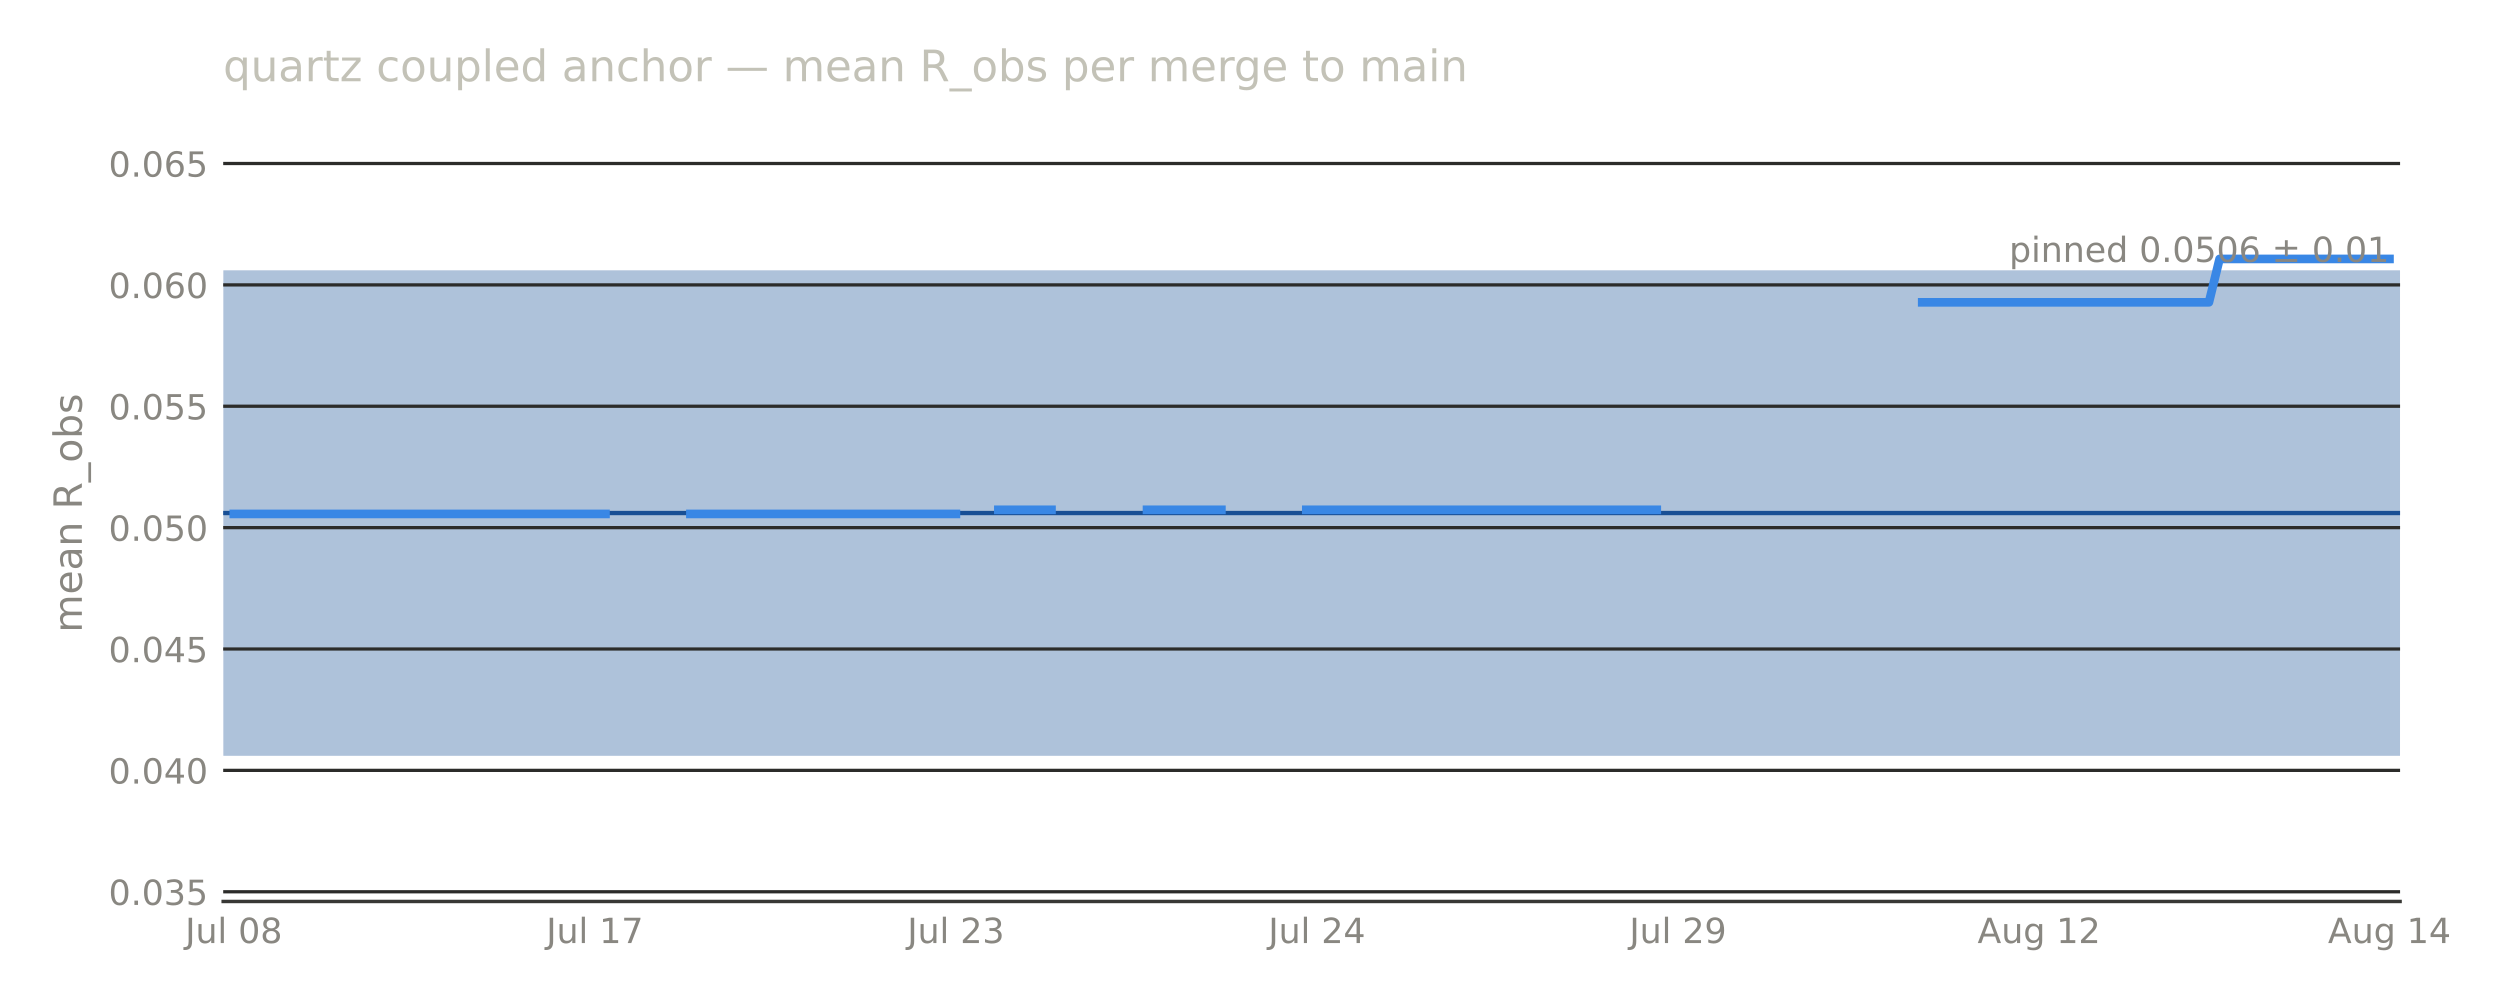
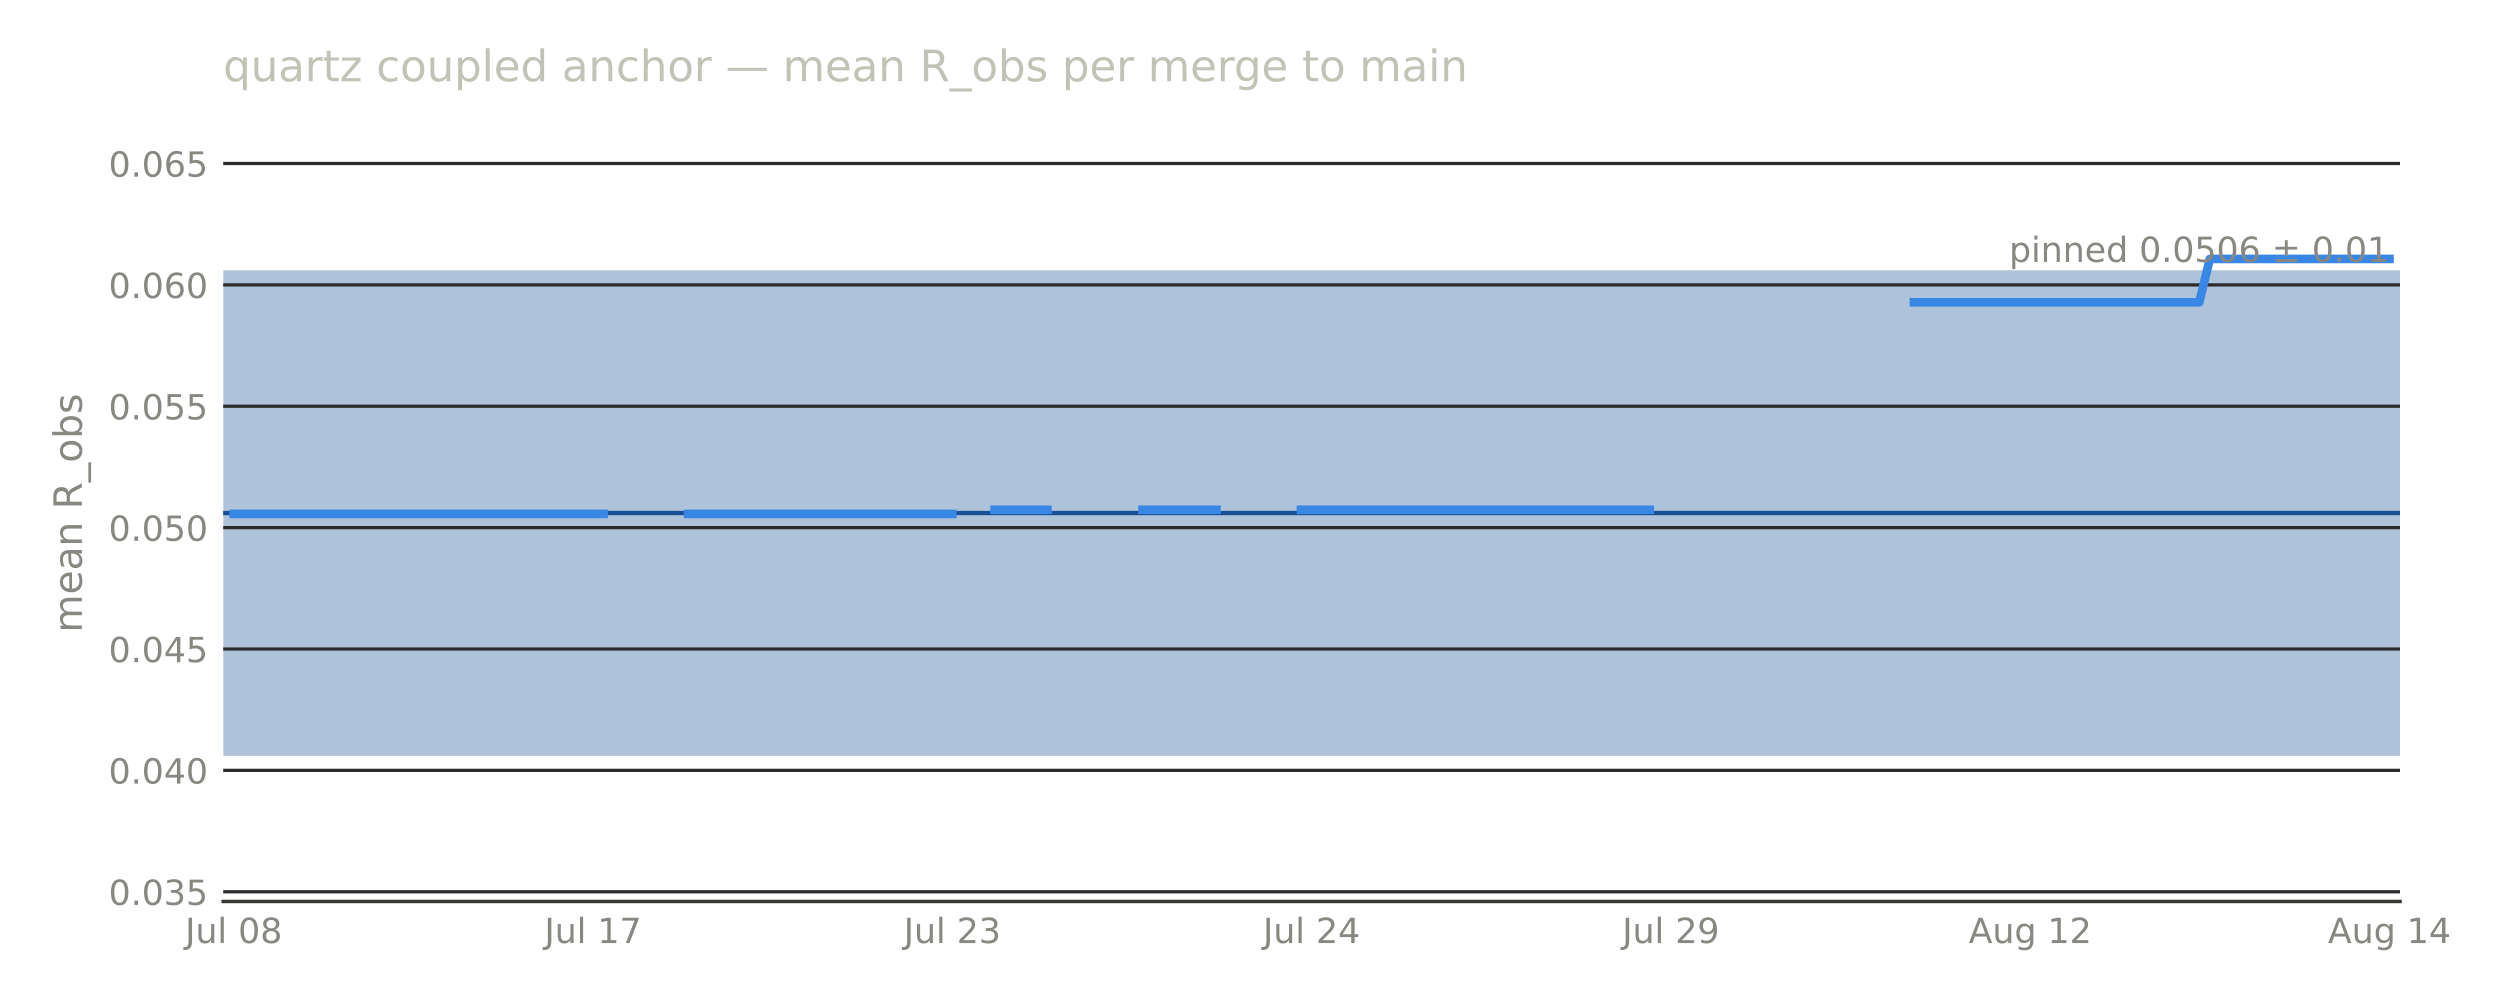
<svg xmlns="http://www.w3.org/2000/svg" width="576pt" height="230.4pt" viewBox="0 0 576 230.4" version="1.1">
  <defs>
    <style type="text/css">*{stroke-linejoin: round; stroke-linecap: butt}</style>
  </defs>
  <g id="figure_1">
    <g id="patch_1">
      <path d="M 0 230.4  L 576 230.4  L 576 0  L 0 0  L 0 230.4  z " style="fill: none; opacity: 0" />
    </g>
    <g id="axes_1">
      <g id="patch_2">
-         <path d="M 51.422 207.698  L 552.978 207.698  L 552.978 28.72  L 51.422 28.72  L 51.422 207.698  z " style="fill: none" />
+         <path d="M 51.422 207.698  L 552.967 207.698  L 552.967 28.72  L 51.422 28.72  L 51.422 207.698  z " style="fill: none" />
      </g>
      <g id="patch_3">
-         <path d="M 51.422 174.14  L 552.978 174.14  L 552.978 62.278  L 51.422 62.278  z " clip-path="url(#pa6f2c1d613)" style="fill: #184f95; opacity: 0.35" />
+         <path d="M 51.422 174.14  L 552.967 174.14  L 552.967 62.278  L 51.422 62.278  z " clip-path="url(#pa118de2143)" style="fill: #184f95; opacity: 0.35" />
      </g>
      <g id="matplotlib.axis_1">
        <g id="xtick_1">
          <g id="line2d_1" />
          <g id="text_1">
-             <text style="font-size: 8px; font-family: 'DejaVu Sans', 'Bitstream Vera Sans', 'Computer Modern Sans Serif', 'Lucida Grande', 'Verdana', 'Geneva', 'Lucid', 'Arial', 'Helvetica', 'Avant Garde', sans-serif; text-anchor: middle; fill: #898781" x="53.869" y="217.277" transform="rotate(-0 53.86872 217.2769)">Jul 08</text>
+             <text style="font-size: 8px; font-family: 'DejaVu Sans', 'Bitstream Vera Sans', 'Computer Modern Sans Serif', 'Lucida Grande', 'Verdana', 'Geneva', 'Lucid', 'Arial', 'Helvetica', 'Avant Garde', sans-serif; text-anchor: middle; fill: #898781" x="53.857" y="217.277" transform="rotate(-0 53.85679 217.2769)">Jul 08</text>
          </g>
        </g>
        <g id="xtick_2">
          <g id="line2d_2" />
          <g id="text_2">
-             <text style="font-size: 8px; font-family: 'DejaVu Sans', 'Bitstream Vera Sans', 'Computer Modern Sans Serif', 'Lucida Grande', 'Verdana', 'Geneva', 'Lucid', 'Arial', 'Helvetica', 'Avant Garde', sans-serif; text-anchor: middle; fill: #898781" x="137.054" y="217.277" transform="rotate(-0 137.0535 217.2769)">Jul 17</text>
+             <text style="font-size: 8px; font-family: 'DejaVu Sans', 'Bitstream Vera Sans', 'Computer Modern Sans Serif', 'Lucida Grande', 'Verdana', 'Geneva', 'Lucid', 'Arial', 'Helvetica', 'Avant Garde', sans-serif; text-anchor: middle; fill: #898781" x="136.636" y="217.277" transform="rotate(-0 136.636 217.2769)">Jul 17</text>
          </g>
        </g>
        <g id="xtick_3">
          <g id="line2d_3" />
          <g id="text_3">
-             <text style="font-size: 8px; font-family: 'DejaVu Sans', 'Bitstream Vera Sans', 'Computer Modern Sans Serif', 'Lucida Grande', 'Verdana', 'Geneva', 'Lucid', 'Arial', 'Helvetica', 'Avant Garde', sans-serif; text-anchor: middle; fill: #898781" x="220.238" y="217.277" transform="rotate(-0 220.2383 217.2769)">Jul 23</text>
+             <text style="font-size: 8px; font-family: 'DejaVu Sans', 'Bitstream Vera Sans', 'Computer Modern Sans Serif', 'Lucida Grande', 'Verdana', 'Geneva', 'Lucid', 'Arial', 'Helvetica', 'Avant Garde', sans-serif; text-anchor: middle; fill: #898781" x="219.415" y="217.277" transform="rotate(-0 219.4153 217.2769)">Jul 23</text>
          </g>
        </g>
        <g id="xtick_4">
          <g id="line2d_4" />
          <g id="text_4">
-             <text style="font-size: 8px; font-family: 'DejaVu Sans', 'Bitstream Vera Sans', 'Computer Modern Sans Serif', 'Lucida Grande', 'Verdana', 'Geneva', 'Lucid', 'Arial', 'Helvetica', 'Avant Garde', sans-serif; text-anchor: middle; fill: #898781" x="303.423" y="217.277" transform="rotate(-0 303.4231 217.2769)">Jul 24</text>
+             <text style="font-size: 8px; font-family: 'DejaVu Sans', 'Bitstream Vera Sans', 'Computer Modern Sans Serif', 'Lucida Grande', 'Verdana', 'Geneva', 'Lucid', 'Arial', 'Helvetica', 'Avant Garde', sans-serif; text-anchor: middle; fill: #898781" x="302.195" y="217.277" transform="rotate(-0 302.1945 217.2769)">Jul 24</text>
          </g>
        </g>
        <g id="xtick_5">
          <g id="line2d_5" />
          <g id="text_5">
-             <text style="font-size: 8px; font-family: 'DejaVu Sans', 'Bitstream Vera Sans', 'Computer Modern Sans Serif', 'Lucida Grande', 'Verdana', 'Geneva', 'Lucid', 'Arial', 'Helvetica', 'Avant Garde', sans-serif; text-anchor: middle; fill: #898781" x="386.608" y="217.277" transform="rotate(-0 386.6079 217.2769)">Jul 29</text>
+             <text style="font-size: 8px; font-family: 'DejaVu Sans', 'Bitstream Vera Sans', 'Computer Modern Sans Serif', 'Lucida Grande', 'Verdana', 'Geneva', 'Lucid', 'Arial', 'Helvetica', 'Avant Garde', sans-serif; text-anchor: middle; fill: #898781" x="384.974" y="217.277" transform="rotate(-0 384.9738 217.2769)">Jul 29</text>
          </g>
        </g>
        <g id="xtick_6">
          <g id="line2d_6" />
          <g id="text_6">
-             <text style="font-size: 8px; font-family: 'DejaVu Sans', 'Bitstream Vera Sans', 'Computer Modern Sans Serif', 'Lucida Grande', 'Verdana', 'Geneva', 'Lucid', 'Arial', 'Helvetica', 'Avant Garde', sans-serif; text-anchor: middle; fill: #898781" x="469.793" y="217.276" transform="rotate(-0 469.7928 217.2763)">Aug 12</text>
+             <text style="font-size: 8px; font-family: 'DejaVu Sans', 'Bitstream Vera Sans', 'Computer Modern Sans Serif', 'Lucida Grande', 'Verdana', 'Geneva', 'Lucid', 'Arial', 'Helvetica', 'Avant Garde', sans-serif; text-anchor: middle; fill: #898781" x="467.753" y="217.276" transform="rotate(-0 467.7531 217.2763)">Aug 12</text>
          </g>
        </g>
        <g id="xtick_7">
          <g id="line2d_7" />
          <g id="text_7">
-             <text style="font-size: 8px; font-family: 'DejaVu Sans', 'Bitstream Vera Sans', 'Computer Modern Sans Serif', 'Lucida Grande', 'Verdana', 'Geneva', 'Lucid', 'Arial', 'Helvetica', 'Avant Garde', sans-serif; text-anchor: middle; fill: #898781" x="550.531" y="217.276" transform="rotate(-0 550.5309 217.2763)">Aug 14</text>
+             <text style="font-size: 8px; font-family: 'DejaVu Sans', 'Bitstream Vera Sans', 'Computer Modern Sans Serif', 'Lucida Grande', 'Verdana', 'Geneva', 'Lucid', 'Arial', 'Helvetica', 'Avant Garde', sans-serif; text-anchor: middle; fill: #898781" x="550.532" y="217.276" transform="rotate(-0 550.5323 217.2763)">Aug 14</text>
          </g>
        </g>
      </g>
      <g id="matplotlib.axis_2">
        <g id="ytick_1">
          <g id="line2d_8">
-             <path d="M 51.422 205.461  L 552.978 205.461  " clip-path="url(#pa6f2c1d613)" style="fill: none; stroke: #2c2c2a; stroke-width: 0.75; stroke-linecap: square" />
+             <path d="M 51.422 205.461  L 552.967 205.461  " clip-path="url(#pa118de2143)" style="fill: none; stroke: #2c2c2a; stroke-width: 0.75; stroke-linecap: square" />
          </g>
          <g id="line2d_9" />
          <g id="text_8">
            <text style="font-size: 8px; font-family: 'DejaVu Sans', 'Bitstream Vera Sans', 'Computer Modern Sans Serif', 'Lucida Grande', 'Verdana', 'Geneva', 'Lucid', 'Arial', 'Helvetica', 'Avant Garde', sans-serif; text-anchor: end; fill: #898781" x="47.922" y="208.5" transform="rotate(-0 47.92211 208.5)">0.035</text>
          </g>
        </g>
        <g id="ytick_2">
          <g id="line2d_10">
-             <path d="M 51.422 177.496  L 552.978 177.496  " clip-path="url(#pa6f2c1d613)" style="fill: none; stroke: #2c2c2a; stroke-width: 0.75; stroke-linecap: square" />
+             <path d="M 51.422 177.496  L 552.967 177.496  " clip-path="url(#pa118de2143)" style="fill: none; stroke: #2c2c2a; stroke-width: 0.75; stroke-linecap: square" />
          </g>
          <g id="line2d_11" />
          <g id="text_9">
            <text style="font-size: 8px; font-family: 'DejaVu Sans', 'Bitstream Vera Sans', 'Computer Modern Sans Serif', 'Lucida Grande', 'Verdana', 'Geneva', 'Lucid', 'Arial', 'Helvetica', 'Avant Garde', sans-serif; text-anchor: end; fill: #898781" x="47.922" y="180.535" transform="rotate(-0 47.92211 180.5346)">0.040</text>
          </g>
        </g>
        <g id="ytick_3">
          <g id="line2d_12">
-             <path d="M 51.422 149.53  L 552.978 149.53  " clip-path="url(#pa6f2c1d613)" style="fill: none; stroke: #2c2c2a; stroke-width: 0.75; stroke-linecap: square" />
+             <path d="M 51.422 149.53  L 552.967 149.53  " clip-path="url(#pa118de2143)" style="fill: none; stroke: #2c2c2a; stroke-width: 0.75; stroke-linecap: square" />
          </g>
          <g id="line2d_13" />
          <g id="text_10">
            <text style="font-size: 8px; font-family: 'DejaVu Sans', 'Bitstream Vera Sans', 'Computer Modern Sans Serif', 'Lucida Grande', 'Verdana', 'Geneva', 'Lucid', 'Arial', 'Helvetica', 'Avant Garde', sans-serif; text-anchor: end; fill: #898781" x="47.922" y="152.569" transform="rotate(-0 47.92211 152.5693)">0.045</text>
          </g>
        </g>
        <g id="ytick_4">
          <g id="line2d_14">
-             <path d="M 51.422 121.565  L 552.978 121.565  " clip-path="url(#pa6f2c1d613)" style="fill: none; stroke: #2c2c2a; stroke-width: 0.75; stroke-linecap: square" />
+             <path d="M 51.422 121.565  L 552.967 121.565  " clip-path="url(#pa118de2143)" style="fill: none; stroke: #2c2c2a; stroke-width: 0.75; stroke-linecap: square" />
          </g>
          <g id="line2d_15" />
          <g id="text_11">
            <text style="font-size: 8px; font-family: 'DejaVu Sans', 'Bitstream Vera Sans', 'Computer Modern Sans Serif', 'Lucida Grande', 'Verdana', 'Geneva', 'Lucid', 'Arial', 'Helvetica', 'Avant Garde', sans-serif; text-anchor: end; fill: #898781" x="47.922" y="124.604" transform="rotate(-0 47.92211 124.604)">0.050</text>
          </g>
        </g>
        <g id="ytick_5">
          <g id="line2d_16">
-             <path d="M 51.422 93.6  L 552.978 93.6  " clip-path="url(#pa6f2c1d613)" style="fill: none; stroke: #2c2c2a; stroke-width: 0.75; stroke-linecap: square" />
+             <path d="M 51.422 93.6  L 552.967 93.6  " clip-path="url(#pa118de2143)" style="fill: none; stroke: #2c2c2a; stroke-width: 0.75; stroke-linecap: square" />
          </g>
          <g id="line2d_17" />
          <g id="text_12">
            <text style="font-size: 8px; font-family: 'DejaVu Sans', 'Bitstream Vera Sans', 'Computer Modern Sans Serif', 'Lucida Grande', 'Verdana', 'Geneva', 'Lucid', 'Arial', 'Helvetica', 'Avant Garde', sans-serif; text-anchor: end; fill: #898781" x="47.922" y="96.639" transform="rotate(-0 47.92211 96.63863)">0.055</text>
          </g>
        </g>
        <g id="ytick_6">
          <g id="line2d_18">
-             <path d="M 51.422 65.634  L 552.978 65.634  " clip-path="url(#pa6f2c1d613)" style="fill: none; stroke: #2c2c2a; stroke-width: 0.75; stroke-linecap: square" />
+             <path d="M 51.422 65.634  L 552.967 65.634  " clip-path="url(#pa118de2143)" style="fill: none; stroke: #2c2c2a; stroke-width: 0.75; stroke-linecap: square" />
          </g>
          <g id="line2d_19" />
          <g id="text_13">
            <text style="font-size: 8px; font-family: 'DejaVu Sans', 'Bitstream Vera Sans', 'Computer Modern Sans Serif', 'Lucida Grande', 'Verdana', 'Geneva', 'Lucid', 'Arial', 'Helvetica', 'Avant Garde', sans-serif; text-anchor: end; fill: #898781" x="47.922" y="68.673" transform="rotate(-0 47.92211 68.6733)">0.060</text>
          </g>
        </g>
        <g id="ytick_7">
          <g id="line2d_20">
-             <path d="M 51.422 37.669  L 552.978 37.669  " clip-path="url(#pa6f2c1d613)" style="fill: none; stroke: #2c2c2a; stroke-width: 0.75; stroke-linecap: square" />
+             <path d="M 51.422 37.669  L 552.967 37.669  " clip-path="url(#pa118de2143)" style="fill: none; stroke: #2c2c2a; stroke-width: 0.75; stroke-linecap: square" />
          </g>
          <g id="line2d_21" />
          <g id="text_14">
            <text style="font-size: 8px; font-family: 'DejaVu Sans', 'Bitstream Vera Sans', 'Computer Modern Sans Serif', 'Lucida Grande', 'Verdana', 'Geneva', 'Lucid', 'Arial', 'Helvetica', 'Avant Garde', sans-serif; text-anchor: end; fill: #898781" x="47.922" y="40.708" transform="rotate(-0 47.92211 40.70797)">0.065</text>
          </g>
        </g>
        <g id="text_15">
          <text style="font-size: 9px; font-family: 'DejaVu Sans', 'Bitstream Vera Sans', 'Computer Modern Sans Serif', 'Lucida Grande', 'Verdana', 'Geneva', 'Lucid', 'Arial', 'Helvetica', 'Avant Garde', sans-serif; text-anchor: middle; fill: #898781" x="18.858" y="118.209" transform="rotate(-90 18.8575 118.2091)">mean R_obs</text>
        </g>
      </g>
      <g id="line2d_22">
-         <path d="M 51.422 118.209  L 552.978 118.209  " clip-path="url(#pa6f2c1d613)" style="fill: none; stroke: #184f95; stroke-linecap: square" />
+         <path d="M 51.422 118.209  L 552.967 118.209  " clip-path="url(#pa118de2143)" style="fill: none; stroke: #184f95; stroke-linecap: square" />
      </g>
      <g id="patch_4">
-         <path d="M 51.422 207.698  L 552.978 207.698  " style="fill: none; stroke: #383835; stroke-width: 0.8; stroke-linejoin: miter; stroke-linecap: square" />
+         <path d="M 51.422 207.698  L 552.967 207.698  " style="fill: none; stroke: #383835; stroke-width: 0.8; stroke-linejoin: miter; stroke-linecap: square" />
      </g>
      <g id="line2d_23">
-         <path d="M 53.869 118.409  L 139.5 118.409  M 159.073 118.409  L 220.238 118.409  M 230.025 117.455  L 242.258 117.455  M 264.277 117.455  L 281.404 117.455  M 300.977 117.455  L 381.715 117.455  M 442.88 69.652  L 508.939 69.652  L 511.385 59.661  L 550.531 59.661  L 550.531 59.661  " clip-path="url(#pa6f2c1d613)" style="fill: none; stroke: #3987e5; stroke-width: 2; stroke-linecap: square" />
+         <path d="M 53.857 118.409  L 139.071 118.409  M 158.548 118.409  L 219.415 118.409  M 229.154 117.455  L 241.327 117.455  M 263.24 117.455  L 280.282 117.455  M 299.76 117.455  L 380.104 117.455  M 440.972 69.652  L 506.708 69.652  L 509.143 59.661  L 550.532 59.661  L 550.532 59.661  " clip-path="url(#pa118de2143)" style="fill: none; stroke: #3987e5; stroke-width: 2; stroke-linecap: square" />
      </g>
      <g id="text_16">
-         <text style="font-size: 8px; font-family: 'DejaVu Sans', 'Bitstream Vera Sans', 'Computer Modern Sans Serif', 'Lucida Grande', 'Verdana', 'Geneva', 'Lucid', 'Arial', 'Helvetica', 'Avant Garde', sans-serif; text-anchor: end; fill: #898781" x="550.47" y="60.357" transform="rotate(-0 550.4698 60.35652)">pinned 0.0506 ± 0.01</text>
+         <text style="font-size: 8px; font-family: 'DejaVu Sans', 'Bitstream Vera Sans', 'Computer Modern Sans Serif', 'Lucida Grande', 'Verdana', 'Geneva', 'Lucid', 'Arial', 'Helvetica', 'Avant Garde', sans-serif; text-anchor: end; fill: #898781" x="550.459" y="60.357" transform="rotate(-0 550.4593 60.35652)">pinned 0.0506 ± 0.01</text>
      </g>
      <g id="text_17">
        <text style="font-size: 10px; font-family: 'DejaVu Sans', 'Bitstream Vera Sans', 'Computer Modern Sans Serif', 'Lucida Grande', 'Verdana', 'Geneva', 'Lucid', 'Arial', 'Helvetica', 'Avant Garde', sans-serif; text-anchor: start; fill: #c3c2b7" x="51.422" y="18.72" transform="rotate(-0 51.42211 18.72)">quartz coupled anchor — mean R_obs per merge to main</text>
      </g>
    </g>
  </g>
  <defs>
-     <clipPath id="pa6f2c1d613">
-       <rect x="51.422" y="28.72" width="501.555" height="178.978" />
+     <clipPath id="pa118de2143">
+       <rect x="51.422" y="28.72" width="501.545" height="178.978" />
    </clipPath>
  </defs>
</svg>
